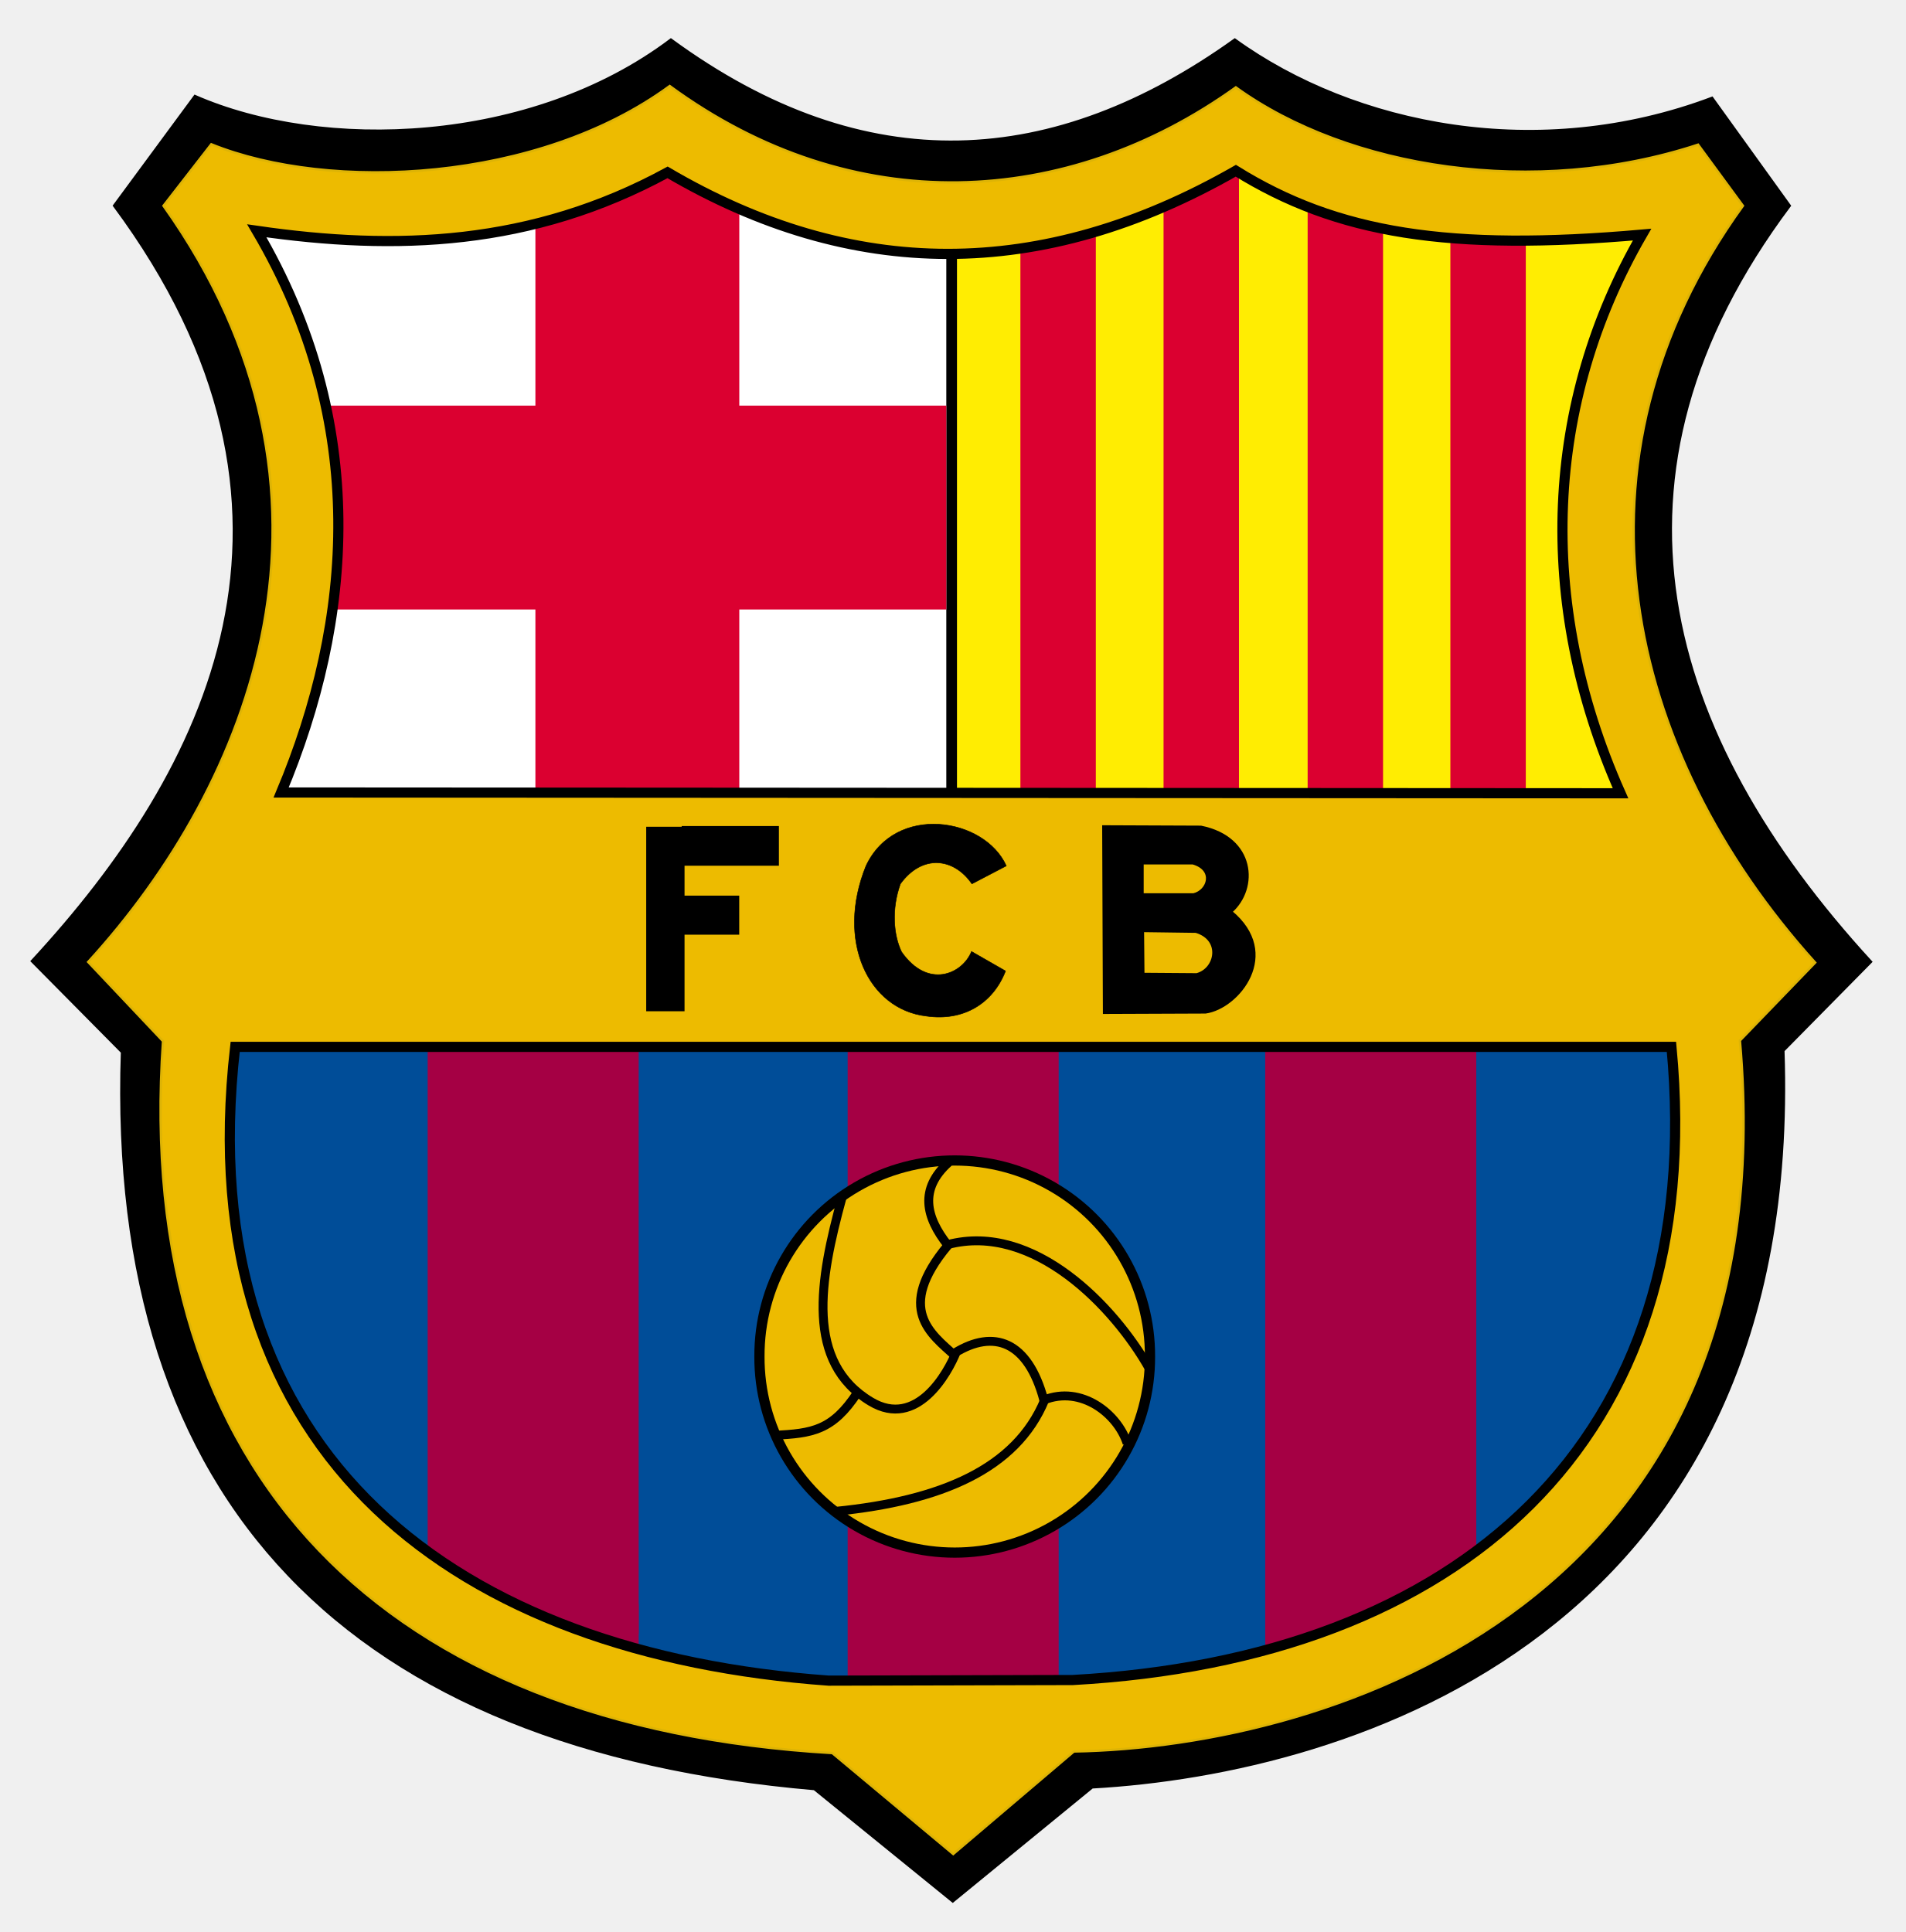
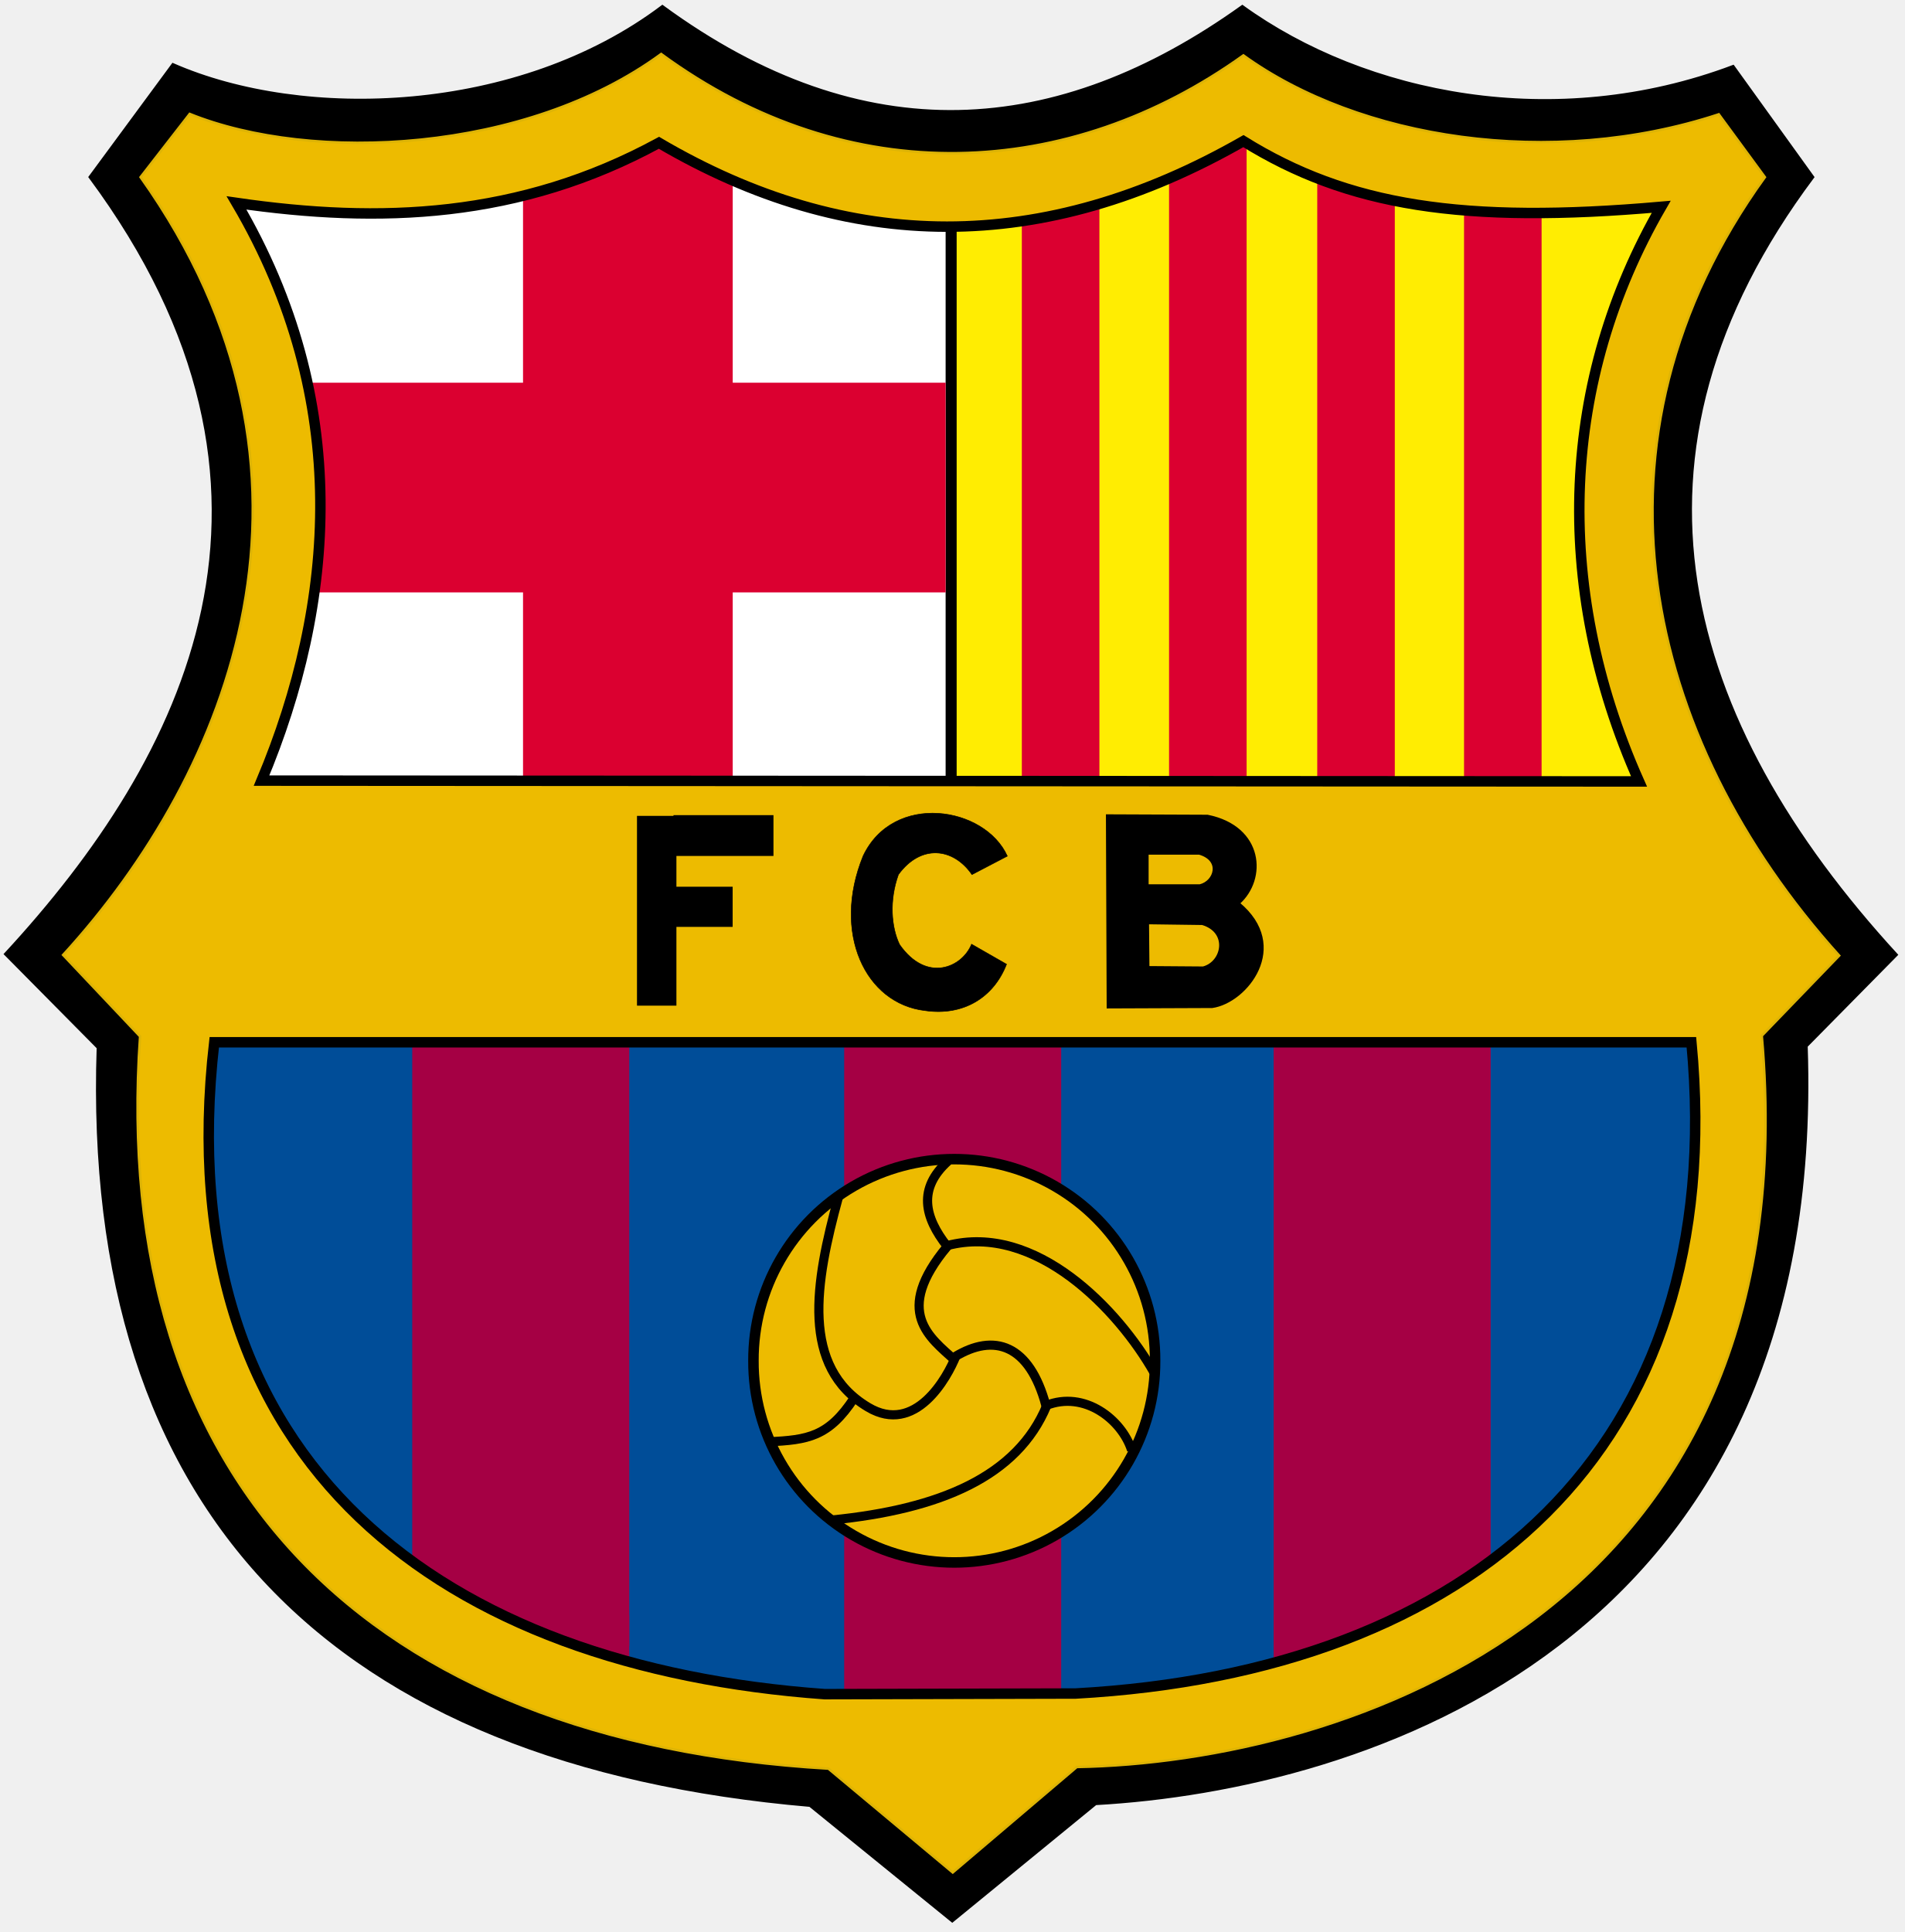
- <svg xmlns="http://www.w3.org/2000/svg" version="1.0" width="142" height="144" id="svg2">
+ <svg xmlns="http://www.w3.org/2000/svg" viewBox="2 2.5 138 140" version="1.0" id="svg2">
  <defs id="defs4" />
  <g transform="translate(-111.7709,-91.02993)" id="layer1">
    <g transform="matrix(0.1892724,0,0,0.1892724,111.6987,62.6039)" id="g2427">
      <g transform="translate(2.485175,13.59553)" id="g2263">
        <g id="g2279">
          <path d="M 74.644,174.448 C 124.725,196.431 206.922,193.828 262.054,152.22 C 339.144,208.704 413.339,202.906 484.081,152.22 C 531.246,186.312 603.861,200.868 671.997,175.164 L 702.542,217.603 C 622.893,324.047 652.376,425.794 734.53,515.335 L 700.032,550.314 C 707.847,779.895 530.034,834.708 427.93,840.398 L 373.033,885.313 L 318.546,841.068 C 136.26,825.325 40.016,729.159 45.97,550.904 L 10.5,515.068 C 79.804,440.105 131.882,337.671 42.855,217.58 L 74.644,174.448 z" id="path2239" style="fill:#000000;fill-opacity:1;fill-rule:evenodd;stroke:#000000;stroke-width:1px;stroke-linecap:butt;stroke-linejoin:miter;stroke-opacity:1" />
          <path d="m 78.794,546.281 586.549,0 c 15.416,162.311 -87.705,249.979 -244.513,258.598 l -99.643,0.252 C 171.164,794.347 59.392,715.138 78.794,546.281 z" id="path5105" style="fill:#004d98;fill-opacity:1;fill-rule:evenodd;stroke:none" />
          <rect width="83.086" height="259.363" x="331.65" y="548.233" id="rect6076" style="fill:#a50044;fill-opacity:1;fill-rule:nonzero;stroke:none" />
          <g transform="translate(-0.132,0)" id="g6100">
            <rect width="83.086" height="231.796" x="166.417" y="548.233" id="rect6088" style="fill:#a50044;fill-opacity:1;fill-rule:nonzero;stroke:none" />
            <rect width="54.117" height="23.877" x="195.386" y="768.152" id="rect6092" style="fill:#a50044;fill-opacity:1;fill-rule:nonzero;stroke:none" />
          </g>
          <g transform="translate(-0.132,0)" id="g6096">
            <rect width="83.086" height="231.796" x="496.203" y="548.233" id="rect6090" style="fill:#a50044;fill-opacity:1;fill-rule:nonzero;stroke:none" />
            <rect width="54.117" height="23.877" x="496.203" y="768.152" id="rect6094" style="fill:#a50044;fill-opacity:1;fill-rule:nonzero;stroke:none" />
          </g>
          <path d="M 370.491,228.079 L 370.491,458.453 L 90.499,460.479 L 119.359,349.595 L 83.41,216.94 L 260.621,194.156 L 370.491,228.079 z" id="path4130" style="fill:#ffffff;fill-opacity:1;fill-rule:evenodd;stroke:none;stroke-width:1px;stroke-linecap:butt;stroke-linejoin:miter;stroke-opacity:1" />
          <path d="m 374.542,228.079 0,230.374 279.993,2.025 L 625.675,349.595 661.623,216.94 484.413,194.156 374.542,228.079 z" id="path2187" style="fill:#ffed02;fill-opacity:1;fill-rule:evenodd;stroke:none" />
          <rect width="80.278" height="256.307" x="208.704" y="200.719" id="rect2169" style="fill:#db0030;fill-opacity:1;fill-rule:nonzero;stroke:none" />
          <rect width="80.278" height="249.801" x="296.322" y="-370.491" transform="matrix(0,1,-1,0,0,0)" id="rect3143" style="fill:#db0030;fill-opacity:1;fill-rule:nonzero;stroke:none" />
          <g transform="translate(-0.132,0)" id="g2174">
            <rect width="29.691" height="236.469" x="399.801" y="218.888" id="rect4118" style="fill:#db0030;fill-opacity:1;fill-rule:nonzero;stroke:none" />
            <rect width="29.691" height="253.966" x="456.163" y="201.949" id="rect4120" style="fill:#db0030;fill-opacity:1;fill-rule:nonzero;stroke:none" />
            <rect width="29.691" height="240.18" x="512.895" y="216.264" id="rect4122" style="fill:#db0030;fill-opacity:1;fill-rule:nonzero;stroke:none" />
            <rect width="29.691" height="231.167" x="569.096" y="225.063" id="rect4124" style="fill:#db0030;fill-opacity:1;fill-rule:nonzero;stroke:none" />
          </g>
          <path d="m 261.587,170.469 c -51.707,37.899 -133.529,41.887 -180.5,22.938 l -18.812,24.219 c 80.707,113.561 34.337,227.81 -29.656,297.781 l 29.469,31.188 C 50.129,717.759 150.017,816.751 325.618,826.938 l 47.594,39.75 47.5,-40.375 c 102.261,-1.764 281.57,-59.115 262.25,-279.969 l 29.625,-30.688 C 637.434,432.31 611.531,318.151 684.149,217.625 L 666.493,193.562 c -64.255,21.117 -137.765,9.412 -182,-22.562 -66.348,47.537 -150.605,52.444 -222.906,-0.531 z M 485.087,203 c 39.892,24.769 83.975,31.818 159.969,25.156 -38.054,65.84 -42.164,144.274 -8.469,220 l -527.375,-0.312 c 28.364,-67.666 34.872,-145.53 -9.594,-221.188 54.813,7.958 108.356,6.051 161.75,-23 C 333.791,246.171 408.297,246.949 485.087,203 z m -394.594,345.844 565.531,0 c 14.863,156.492 -84.563,241.002 -235.75,249.312 l -96.094,0.25 C 179.536,788.008 71.787,711.647 90.493,548.844 z" id="path4181" style="fill:#edbb00;fill-opacity:1;fill-rule:evenodd;stroke:#deb405;stroke-width:0.938px;stroke-linecap:butt;stroke-linejoin:miter;stroke-opacity:1" />
          <path d="M 99.008,227.48 C 143.474,303.137 136.961,381 108.597,448.666 L 635.96,448.978 C 602.265,373.251 606.389,294.817 644.443,228.977 C 568.449,235.638 524.378,228.597 484.486,203.827 C 407.696,247.776 333.166,246.982 260.742,204.466 C 207.349,233.518 153.821,235.438 99.008,227.48 z" id="path7096" style="fill:none;fill-rule:evenodd;stroke:#000000;stroke-width:4;stroke-linecap:butt;stroke-linejoin:miter;stroke-miterlimit:4;stroke-dasharray:none;stroke-opacity:1" />
          <path d="M 90.488,548.843 L 656.01,548.843 C 670.873,705.335 571.449,789.86 420.262,798.171 L 324.191,798.414 C 179.546,788.016 71.782,711.646 90.488,548.843 z" id="path4112" style="fill:none;fill-rule:evenodd;stroke:#000000;stroke-width:4;stroke-linecap:butt;stroke-linejoin:miter;stroke-miterlimit:4;stroke-dasharray:none;stroke-opacity:1" />
          <path d="M 372.697,235.393 L 372.697,449.077" id="path4134" style="fill:none;fill-rule:evenodd;stroke:#000000;stroke-width:4;stroke-linecap:butt;stroke-linejoin:miter;stroke-miterlimit:4;stroke-dasharray:none;stroke-opacity:1" />
          <g id="g6097">
            <path d="m 391.554,656.71 a 57.378,57.378 0 1 1 -114.755,0 57.378,57.378 0 1 1 114.755,0 z" transform="matrix(1.340012,0,0,1.340012,-73.9986,-209.211)" id="path2185" style="fill:#edbb00;fill-opacity:1;fill-rule:nonzero;stroke:#000000;stroke-width:3;stroke-linecap:butt;stroke-linejoin:miter;stroke-miterlimit:4;stroke-opacity:1;stroke-dasharray:none;stroke-dashoffset:0" />
            <g id="g4131" style="stroke-width:3.5;stroke-miterlimit:4;stroke-dasharray:none">
              <path d="M 329.448,608.159 C 320.473,640.869 314.908,673.075 340.797,688.551 C 358.887,699.365 371.12,677.311 374.509,668.767" id="path3158" style="fill:none;fill-rule:evenodd;stroke:#000000;stroke-width:3.5;stroke-linecap:butt;stroke-linejoin:miter;stroke-miterlimit:4;stroke-dasharray:none;stroke-opacity:1" />
              <path d="M 302.651,701.792 C 317.807,701.1 325.716,699.854 335.438,685.083" id="path3160" style="fill:none;fill-rule:evenodd;stroke:#000000;stroke-width:3.5;stroke-linecap:butt;stroke-linejoin:miter;stroke-miterlimit:4;stroke-dasharray:none;stroke-opacity:1" />
            </g>
            <path d="M 373.871,669.341 C 389.081,659.992 402.609,664.516 408.894,687.92 C 423.697,681.972 437.964,693.397 441.681,704.945" id="path4141" style="fill:none;fill-rule:evenodd;stroke:#000000;stroke-width:3.5;stroke-linecap:butt;stroke-linejoin:miter;stroke-miterlimit:4;stroke-dasharray:none;stroke-opacity:1" />
            <path d="M 409.209,687.92 C 397.972,715.049 368.417,727.607 326.926,731.742" id="path4143" style="fill:none;fill-rule:evenodd;stroke:#000000;stroke-width:3.5;stroke-linecap:butt;stroke-linejoin:miter;stroke-miterlimit:4;stroke-dasharray:none;stroke-opacity:1" />
            <path d="M 373.894,670.453 C 364.559,661.905 350.197,652.123 371.12,626.992 C 362.242,615.741 359.823,604.749 371.429,594.318" id="path2191" style="fill:none;fill-rule:evenodd;stroke:#000000;stroke-width:3.5;stroke-linecap:butt;stroke-linejoin:miter;stroke-miterlimit:4;stroke-dasharray:none;stroke-opacity:1" />
            <path d="M 450.338,675.385 C 436.683,651.247 404.902,617.8 371.12,626.683" id="path2193" style="fill:none;fill-rule:evenodd;stroke:#000000;stroke-width:3.5;stroke-linecap:butt;stroke-linejoin:miter;stroke-miterlimit:4;stroke-dasharray:none;stroke-opacity:1" />
          </g>
        </g>
        <path d="M 266.3,461.88 L 266.3,462.161 L 252.331,462.161 L 252.331,489.286 L 252.331,504.661 L 252.331,534.817 L 267.425,534.817 L 267.425,504.661 L 288.956,504.661 L 288.956,489.286 L 267.425,489.286 L 267.425,477.505 L 304.581,477.505 L 304.581,461.88 L 266.3,461.88 z" id="rect2194" style="fill:#000000;fill-opacity:1;fill-rule:nonzero;stroke:none;stroke-width:3.5;stroke-linecap:butt;stroke-linejoin:miter;stroke-miterlimit:4;stroke-dasharray:none;stroke-dashoffset:0;stroke-opacity:1" />
        <path d="M 380.569,484.639 L 394.117,477.564 C 385.469,458.444 350.407,453.007 338.873,477.564 C 326.972,506.857 339.622,534.07 362.657,536.722 C 377.293,538.853 388.891,531.688 393.816,518.96 L 380.419,511.283 C 376.851,520.173 363.247,526.292 352.872,511.433 C 349.677,504.794 348.858,494.574 352.421,484.639 C 360.929,472.949 373.366,474.214 380.569,484.639 z" id="path3176" style="fill:#000000;fill-rule:evenodd;stroke:#000000;stroke-width:0.2;stroke-linecap:butt;stroke-linejoin:miter;stroke-miterlimit:4;stroke-dasharray:none;stroke-opacity:1" />
        <path d="M 432.363,462.067 L 432.644,535.38 L 472.55,535.223 C 485.535,533.405 502.558,512.149 482.613,495.63 C 493.158,486.336 491.836,466.457 470.738,462.223 L 432.363,462.067 z M 447.706,476.505 L 467.581,476.505 C 476.322,479.02 473.728,487.422 467.863,488.848 L 447.706,488.848 L 447.706,476.505 z M 447.863,503.161 L 468.769,503.442 C 479.11,506.52 476.775,518.305 469.081,520.317 L 448.019,520.161 L 447.863,503.161 z" id="path5116" style="fill:#000000;fill-rule:evenodd;stroke:#000000;stroke-width:1px;stroke-linecap:butt;stroke-linejoin:miter;stroke-opacity:1" />
      </g>
    </g>
  </g>
</svg>
